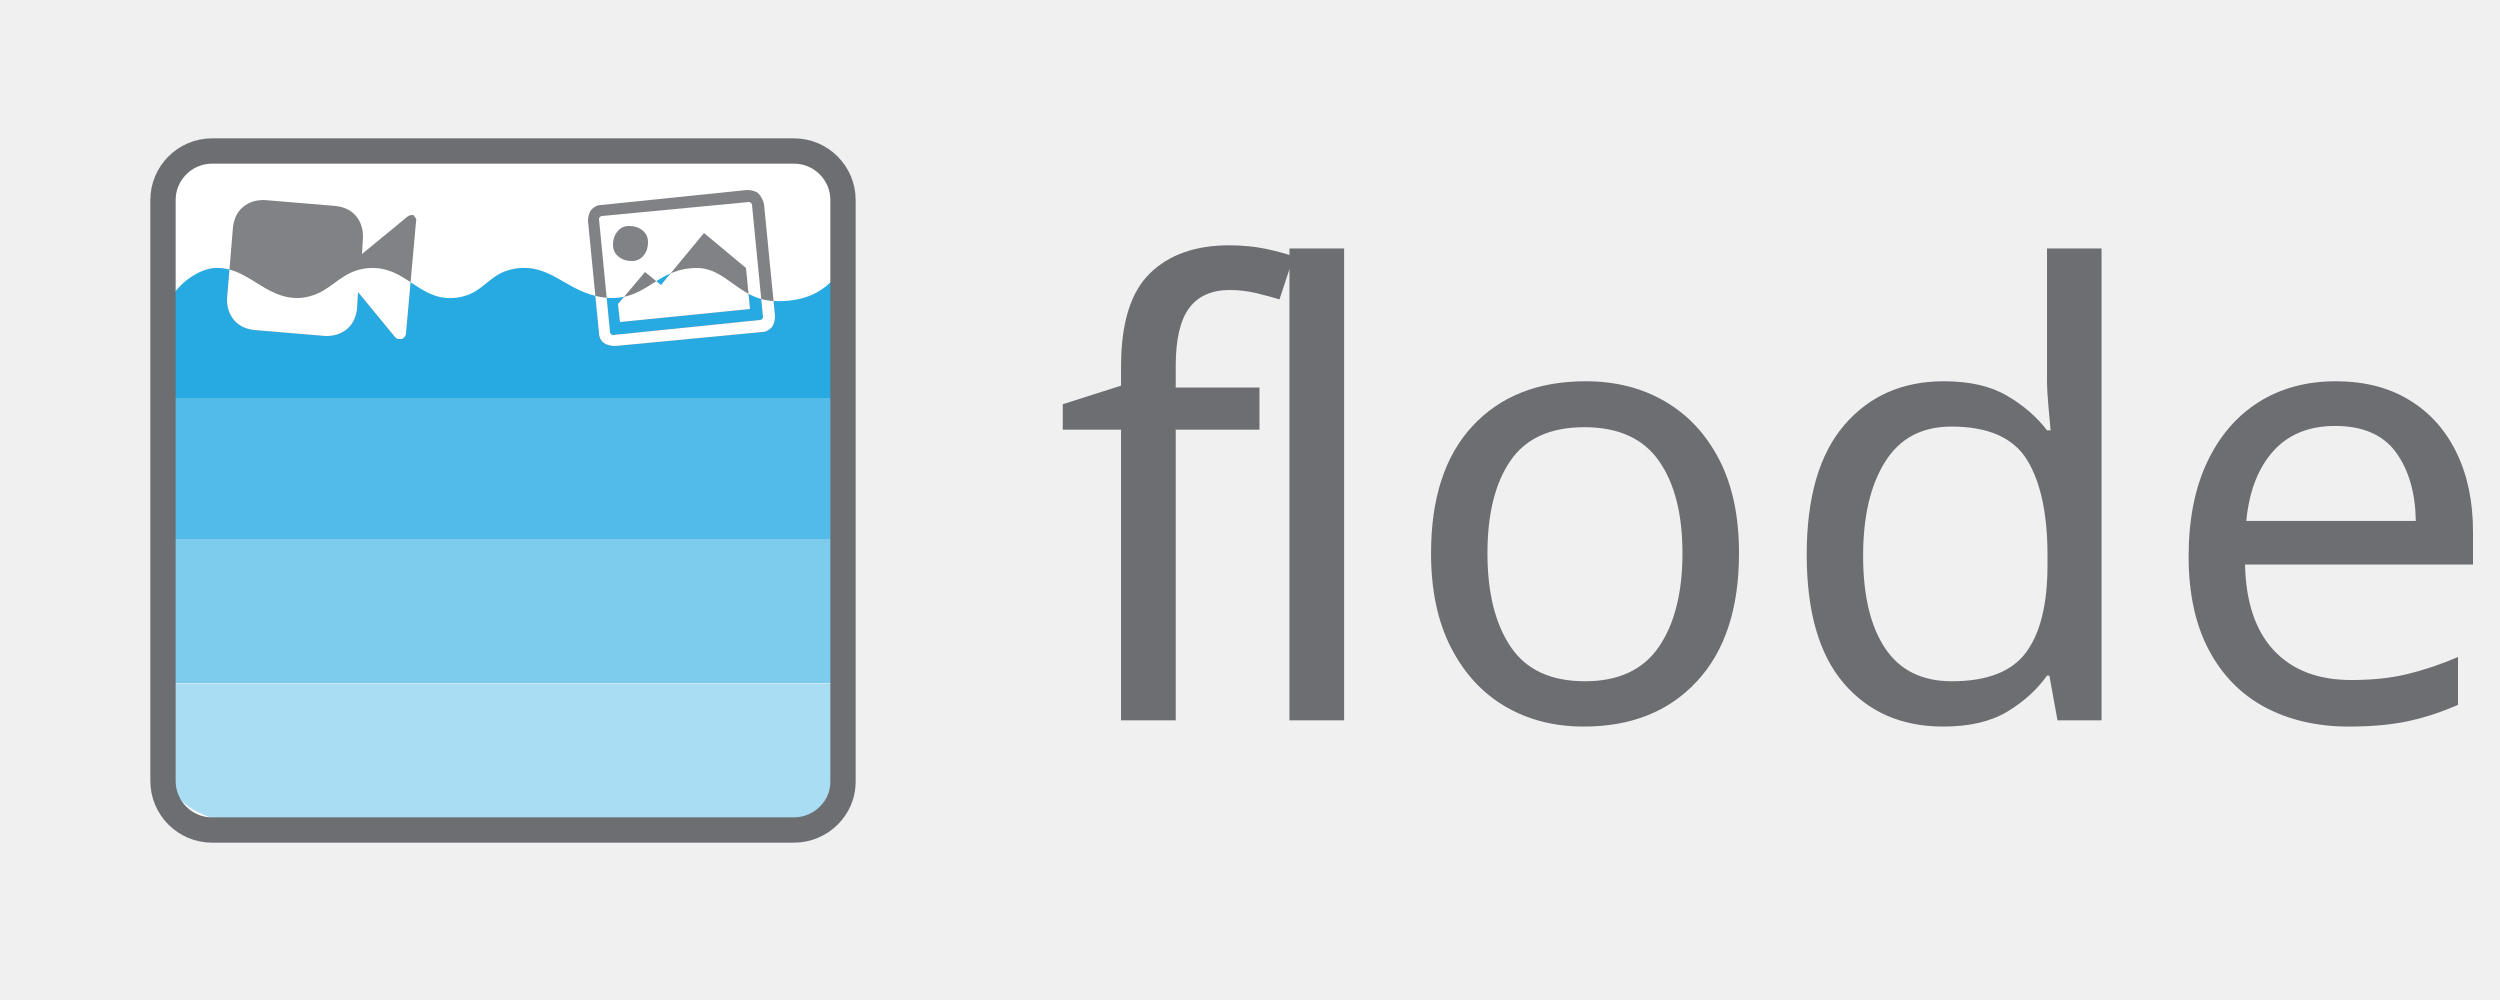
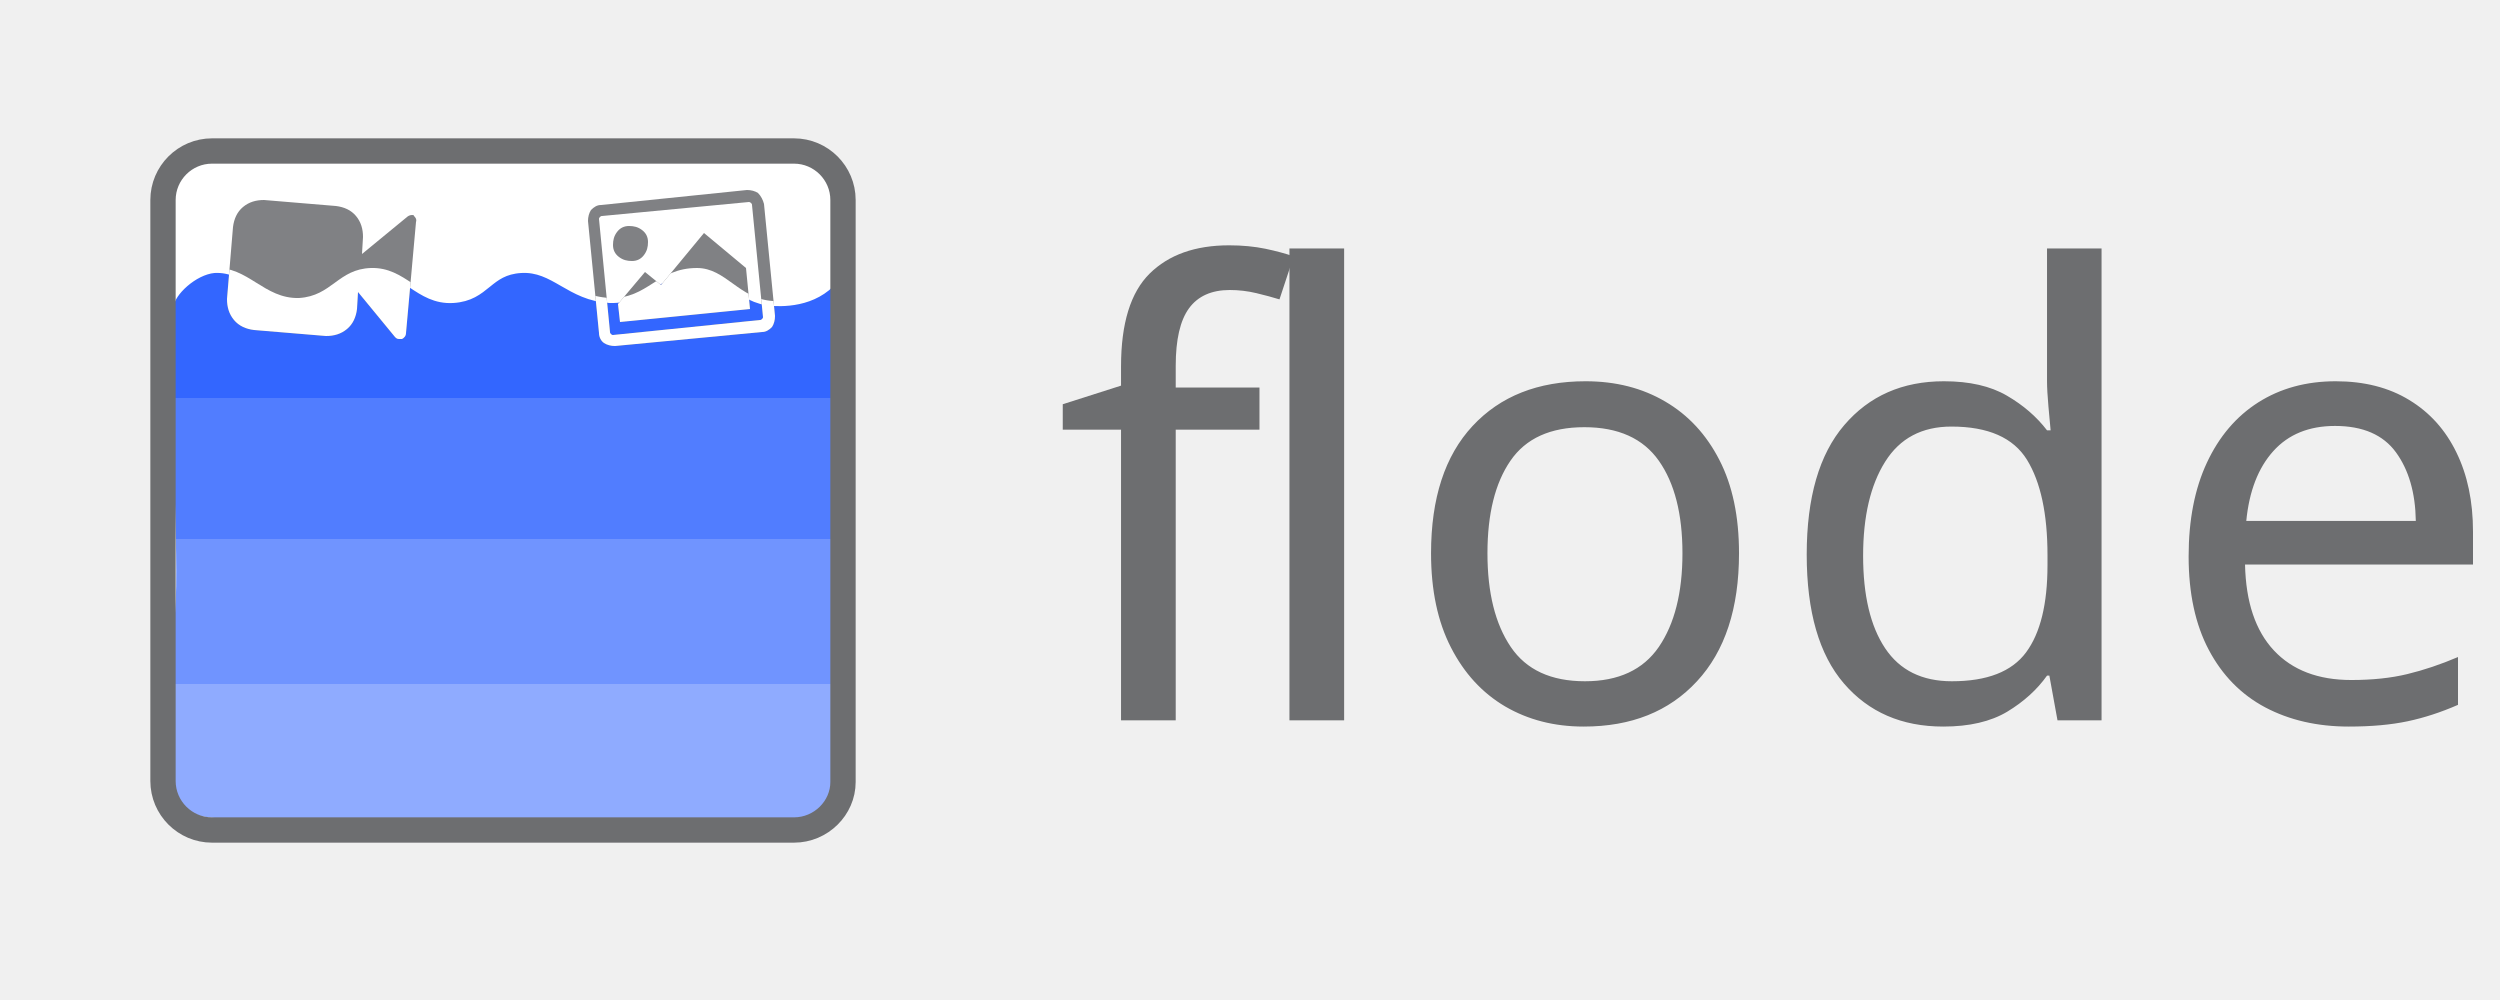
<svg xmlns="http://www.w3.org/2000/svg" xmlns:xlink="http://www.w3.org/1999/xlink" version="1.1" x="0px" y="0px" viewBox="0 0 250 100" enable-background="new 0 0 250 100" xml:space="preserve">
  <g id="Layer_1">
    <path fill="#FFFFFF" d="M79.4,83H21.2c-2.7,0-4.9-2.2-4.9-4.9V20c0-2.7,2.2-4.9,4.9-4.9h58.2c2.7,0,4.9,2.2,4.9,4.9v58.2   C84.3,80.8,82.1,83,79.4,83z" />
-     <path fill="#27AAE1" d="M84.1,26.8c-1.7,3.1-4.9,3.4-6.8,3.3c-3.4-0.2-4.7-3.3-7.6-3.3c-4,0-4.9,3.1-8.7,3c-4-0.2-5.5-3.2-8.9-3   c-3.4,0.2-3.5,2.8-6.8,3c-3.4,0.2-4.7-3.1-8.2-3c-3.3,0.1-3.9,2.8-7.2,3c-3.5,0.1-5.1-3.2-8.5-3c-2.1,0.2-4.4,2.4-4.5,3.7   c-0.5,12.8,0.7,27.1,0,31.6c-0.6,3.9,0,7.9-0.2,11.9c-0.1,2-0.3,4.1,1.2,5.8c1.5,1.7,4,2.3,6.2,2.6c16.1,1.9,49.6,0,53.9,0.2   c0.1,0,0.3,0,0.5,0c2.5-0.1,4.5-2.5,6-5.2" />
-     <path fill="#808285" d="M41.6,22.2l-1,11.1c0,0.3-0.2,0.5-0.4,0.6c-0.1,0-0.2,0-0.3,0c-0.2,0-0.3-0.1-0.4-0.2l-3.7-4.5l-0.1,1.7   c-0.1,0.8-0.4,1.5-1,2c-0.6,0.5-1.3,0.7-2.1,0.7l-7.2-0.6c-0.8-0.1-1.5-0.4-2-1c-0.5-0.6-0.7-1.3-0.7-2.1l0.6-7.2   c0.1-0.8,0.4-1.5,1-2c0.6-0.5,1.3-0.7,2.1-0.7l7.2,0.6c0.8,0.1,1.5,0.4,2,1c0.5,0.6,0.7,1.3,0.7,2.1l-0.1,1.7l4.5-3.7   c0.1-0.1,0.3-0.2,0.5-0.2c0.1,0,0.2,0,0.2,0.1C41.5,21.7,41.7,21.9,41.6,22.2z" />
-     <path fill="#808285" d="M64.8,24.2c0,0.5-0.1,0.9-0.4,1.3c-0.3,0.4-0.7,0.6-1.2,0.6c-0.5,0-0.9-0.1-1.3-0.4   c-0.4-0.3-0.6-0.7-0.6-1.2c0-0.5,0.1-0.9,0.4-1.3c0.3-0.4,0.7-0.6,1.2-0.6c0.5,0,0.9,0.1,1.3,0.4S64.8,23.7,64.8,24.2z M74.6,26.8   l0.4,4.1l-13,1.3l-0.2-1.8l2.7-3.2l1.6,1.3l4.3-5.2L74.6,26.8z M74.9,20.2l-14.7,1.4c-0.1,0-0.1,0-0.2,0.1   c-0.1,0.1-0.1,0.1-0.1,0.2L61,33.2c0,0.1,0,0.1,0.1,0.2c0.1,0.1,0.1,0.1,0.2,0.1L76,32c0.1,0,0.1,0,0.2-0.1   c0.1-0.1,0.1-0.1,0.1-0.2l-1.1-11.2c0-0.1,0-0.1-0.1-0.2S74.9,20.2,74.9,20.2z M76.4,20.4l1.1,11.2c0,0.4-0.1,0.8-0.3,1.1   c-0.3,0.3-0.6,0.5-1,0.5l-14.7,1.4c-0.4,0-0.8-0.1-1.1-0.3s-0.5-0.6-0.5-1l-1.1-11.2c0-0.4,0.1-0.8,0.3-1.1c0.3-0.3,0.6-0.5,1-0.5   L74.7,19c0.4,0,0.8,0.1,1.1,0.3C76.1,19.6,76.3,20,76.4,20.4z" />
+     <path fill="#3366FF" stroke="#FFFFFF" stroke-miterlimit="10" d="M84.1,26.8c-1.7,3.1-4.9,3.4-6.8,3.3c-3.4-0.2-4.7-3.3-7.6-3.3   c-4,0-4.9,3.1-8.7,3c-4-0.2-5.5-3.2-8.9-3c-3.4,0.2-3.5,2.8-6.8,3c-3.4,0.2-4.7-3.1-8.2-3c-3.3,0.1-3.9,2.8-7.2,3   c-3.5,0.1-5.1-3.2-8.5-3c-2.1,0.2-4.4,2.4-4.5,3.7c-0.5,12.8,0.7,27.1,0,31.6c-0.6,3.9,0,7.9-0.2,11.9c-0.1,2-0.3,5.1,1.2,6.9   c1.5,1.7,4,1.3,6.2,1.6c16.1,1.9,49.6,0,53.9,0.2c0.1,0,0.3,0,0.5,0c2.5-0.1,5.9-0.6,6-5.2" />
+     <path fill="#808184" d="M41.6,22.2l-1,11.1c0,0.3-0.2,0.5-0.4,0.6c-0.1,0-0.2,0-0.3,0c-0.2,0-0.3-0.1-0.4-0.2l-3.7-4.5l-0.1,1.7   c-0.1,0.8-0.4,1.5-1,2c-0.6,0.5-1.3,0.7-2.1,0.7l-7.2-0.6c-0.8-0.1-1.5-0.4-2-1c-0.5-0.6-0.7-1.3-0.7-2.1l0.6-7.2   c0.1-0.8,0.4-1.5,1-2c0.6-0.5,1.3-0.7,2.1-0.7l7.2,0.6c0.8,0.1,1.5,0.4,2,1c0.5,0.6,0.7,1.3,0.7,2.1l-0.1,1.7l4.5-3.7   c0.1-0.1,0.3-0.2,0.5-0.2c0.1,0,0.2,0,0.2,0.1C41.5,21.7,41.7,21.9,41.6,22.2z" />
+     <path fill="#808184" d="M64.8,24.2c0,0.5-0.1,0.9-0.4,1.3c-0.3,0.4-0.7,0.6-1.2,0.6c-0.5,0-0.9-0.1-1.3-0.4   c-0.4-0.3-0.6-0.7-0.6-1.2c0-0.5,0.1-0.9,0.4-1.3c0.3-0.4,0.7-0.6,1.2-0.6c0.5,0,0.9,0.1,1.3,0.4S64.8,23.7,64.8,24.2z M74.6,26.8   l0.4,4.1l-13,1.3l-0.2-1.8l2.7-3.2l1.6,1.3l4.3-5.2L74.6,26.8z M74.9,20.2l-14.7,1.4c-0.1,0-0.1,0-0.2,0.1   c-0.1,0.1-0.1,0.1-0.1,0.2L61,33.2c0,0.1,0,0.1,0.1,0.2c0.1,0.1,0.1,0.1,0.2,0.1L76,32c0.1,0,0.1,0,0.2-0.1   c0.1-0.1,0.1-0.1,0.1-0.2l-1.1-11.2c0-0.1,0-0.1-0.1-0.2S74.9,20.2,74.9,20.2z M76.4,20.4l1.1,11.2c0,0.4-0.1,0.8-0.3,1.1   c-0.3,0.3-0.6,0.5-1,0.5l-14.7,1.4c-0.4,0-0.8-0.1-1.1-0.3s-0.5-0.6-0.5-1l-1.1-11.2c0-0.4,0.1-0.8,0.3-1.1c0.3-0.3,0.6-0.5,1-0.5   L74.7,19c0.4,0,0.8,0.1,1.1,0.3C76.1,19.6,76.3,20,76.4,20.4z" />
    <g>
      <defs>
        <path id="SVGID_1_" d="M84.1,26.8c-1.7,3.1-4.9,3.4-6.8,3.3c-3.4-0.2-4.7-3.3-7.6-3.3c-4,0-4.9,3.1-8.7,3c-4-0.2-5.5-3.2-8.9-3     c-3.4,0.2-3.5,2.8-6.8,3c-3.4,0.2-4.7-3.1-8.2-3c-3.3,0.1-3.9,2.8-7.2,3c-3.5,0.1-5.1-3.2-8.5-3c-2.1,0.2-4.4,2.4-4.5,3.7     c-0.5,12.8,0.7,27.1,0,31.6c-0.6,3.9,0,7.9-0.2,11.9c-0.1,2-0.3,4.1,1.2,5.8c1.5,1.7,4,2.3,6.2,2.6c16.1,1.9,49.6,0,53.9,0.2     c0.1,0,0.3,0,0.5,0c2.5-0.1,4.5-2.5,6-5.2" />
      </defs>
      <clipPath id="SVGID_2_">
        <use xlink:href="#SVGID_1_" overflow="visible" />
      </clipPath>
      <path clip-path="url(#SVGID_2_)" fill="#FFFFFF" d="M64.8,24.2c0,0.5-0.1,0.9-0.4,1.3c-0.3,0.4-0.7,0.6-1.2,0.6    c-0.5,0-0.9-0.1-1.3-0.4c-0.4-0.3-0.6-0.7-0.6-1.2c0-0.5,0.1-0.9,0.4-1.3c0.3-0.4,0.7-0.6,1.2-0.6c0.5,0,0.9,0.1,1.3,0.4    S64.8,23.7,64.8,24.2z M74.6,26.8l0.4,4.1l-13,1.3l-0.2-1.8l2.7-3.2l1.6,1.3l4.3-5.2L74.6,26.8z M74.9,20.2l-14.7,1.4    c-0.1,0-0.1,0-0.2,0.1c-0.1,0.1-0.1,0.1-0.1,0.2L61,33.2c0,0.1,0,0.1,0.1,0.2c0.1,0.1,0.1,0.1,0.2,0.1L76,32c0.1,0,0.1,0,0.2-0.1    c0.1-0.1,0.1-0.1,0.1-0.2l-1.1-11.2c0-0.1,0-0.1-0.1-0.2S74.9,20.2,74.9,20.2z M76.4,20.4l1.1,11.2c0,0.4-0.1,0.8-0.3,1.1    c-0.3,0.3-0.6,0.5-1,0.5l-14.7,1.4c-0.4,0-0.8-0.1-1.1-0.3s-0.5-0.6-0.5-1l-1.1-11.2c0-0.4,0.1-0.8,0.3-1.1c0.3-0.3,0.6-0.5,1-0.5    L74.7,19c0.4,0,0.8,0.1,1.1,0.3C76.1,19.6,76.3,20,76.4,20.4z" />
    </g>
-     <path opacity="0.4" fill="#FFFFFF" d="M84.2,53.9H17.5c0,5.4-0.3,8.8-0.7,11c-0.2,1.1-0.3,2.3-0.3,3.5h67.8L84.2,53.9z" />
-     <path opacity="0.6" fill="#FFFFFF" d="M16.5,75.2c-0.1,1.7-0.3,3.5,1.2,5c1.2,1.2,3,1.7,4.9,2H80c1.8-0.7,3.2-2.3,4.4-4.1l-0.1-9.8   H16.5C16.4,70.7,16.7,72.9,16.5,75.2z" />
-     <path opacity="0.2" fill="#FFFFFF" d="M17.5,53.9h66.7l-0.1-14.1H17C17.4,45.6,17.5,50.2,17.5,53.9z" />
-     <path fill="none" stroke="#6D6E71" stroke-width="2.531" stroke-miterlimit="10" d="M79.4,83H21.2c-2.7,0-4.9-2.2-4.9-4.9V20   c0-2.7,2.2-4.9,4.9-4.9h58.2c2.7,0,4.9,2.2,4.9,4.9v58.2C84.3,80.8,82.1,83,79.4,83z" />
+     <path opacity="0.3" fill="#FFFFFF" d="M84.2,53.9H17.5c0,5.4-0.3,8.8-0.7,11c-0.2,1.1-0.3,2.3-0.3,3.5h67.8L84.2,53.9z" />
+     <path opacity="0.45" fill="#FFFFFF" d="M16.5,75.6c-0.1,1.8-0.3,3.7,1.2,5.3c1.2,1.2,3,1.8,4.9,2.1H80c1.8-0.7,3.2-2.4,4.4-4.3   l-0.1-10.3H16.5C16.4,70.8,16.7,73.2,16.5,75.6z" />
+     <path opacity="0.15" fill="#FFFFFF" d="M17.5,53.9h66.7l-0.1-14.1H17C17.4,45.6,17.5,50.2,17.5,53.9z" />
+     <path fill="none" stroke="#6D6E70" stroke-width="2.531" stroke-miterlimit="10" d="M79.4,83H21.2c-2.7,0-4.9-2.2-4.9-4.9V20   c0-2.7,2.2-4.9,4.9-4.9h58.2c2.7,0,4.9,2.2,4.9,4.9v58.2C84.3,80.8,82.1,83,79.4,83z" />
    <g>
-       <text transform="matrix(1 0 0 1 123.6631 72.0322)" fill="#6D6E71" font-family="'FuturaPT-Book'" font-size="62.095">lode</text>
-       <text transform="matrix(1 0 0 1 105.3379 72.0322)" fill="#6D6E71" font-family="'FuturaPT-Book'" font-size="62.095">f</text>
+       <text transform="matrix(1 0 0 1 123.6631 72.0322)" fill="#6D6E70" font-family="'FuturaPT-Book'" font-size="62.095">lode</text>
+       <text transform="matrix(1 0 0 1 105.3379 72.0322)" fill="#6D6E70" font-family="'FuturaPT-Book'" font-size="62.095">f</text>
    </g>
    <g>
      <defs>
        <path id="SVGID_3_" d="M41.6,22.2l-1,11.1c0,0.3-0.2,0.5-0.4,0.6c-0.1,0-0.2,0-0.3,0c-0.2,0-0.3-0.1-0.4-0.2l-3.7-4.5l-0.1,1.7     c-0.1,0.8-0.4,1.5-1,2c-0.6,0.5-1.3,0.7-2.1,0.7l-7.2-0.6c-0.8-0.1-1.5-0.4-2-1c-0.5-0.6-0.7-1.3-0.7-2.1l0.6-7.2     c0.1-0.8,0.4-1.5,1-2c0.6-0.5,1.3-0.7,2.1-0.7l7.2,0.6c0.8,0.1,1.5,0.4,2,1c0.5,0.6,0.7,1.3,0.7,2.1l-0.1,1.7l4.5-3.7     c0.1-0.1,0.3-0.2,0.5-0.2c0.1,0,0.2,0,0.2,0.1C41.5,21.7,41.7,21.9,41.6,22.2z" />
      </defs>
      <clipPath id="SVGID_4_">
        <use xlink:href="#SVGID_3_" overflow="visible" />
      </clipPath>
      <path clip-path="url(#SVGID_4_)" fill="#FFFFFF" d="M84.1,26.8c-1.7,3.1-4.9,3.4-6.8,3.3c-3.4-0.2-4.7-3.3-7.6-3.3    c-4,0-4.9,3.1-8.7,3c-4-0.2-5.5-3.2-8.9-3c-3.4,0.2-3.5,2.8-6.8,3c-3.4,0.2-4.7-3.1-8.2-3c-3.3,0.1-3.9,2.8-7.2,3    c-3.5,0.1-5.1-3.2-8.5-3c-2.1,0.2-4.4,2.4-4.5,3.7c-0.5,12.8,0.7,27.1,0,31.6c-0.6,3.9,0,7.9-0.2,11.9c-0.1,2-0.3,4.1,1.2,5.8    c1.5,1.7,4,2.3,6.2,2.6c16.1,1.9,49.6,0,53.9,0.2c0.1,0,0.3,0,0.5,0c2.5-0.1,4.5-2.5,6-5.2" />
    </g>
  </g>
  <g id="Layer_2">
</g>
</svg>
